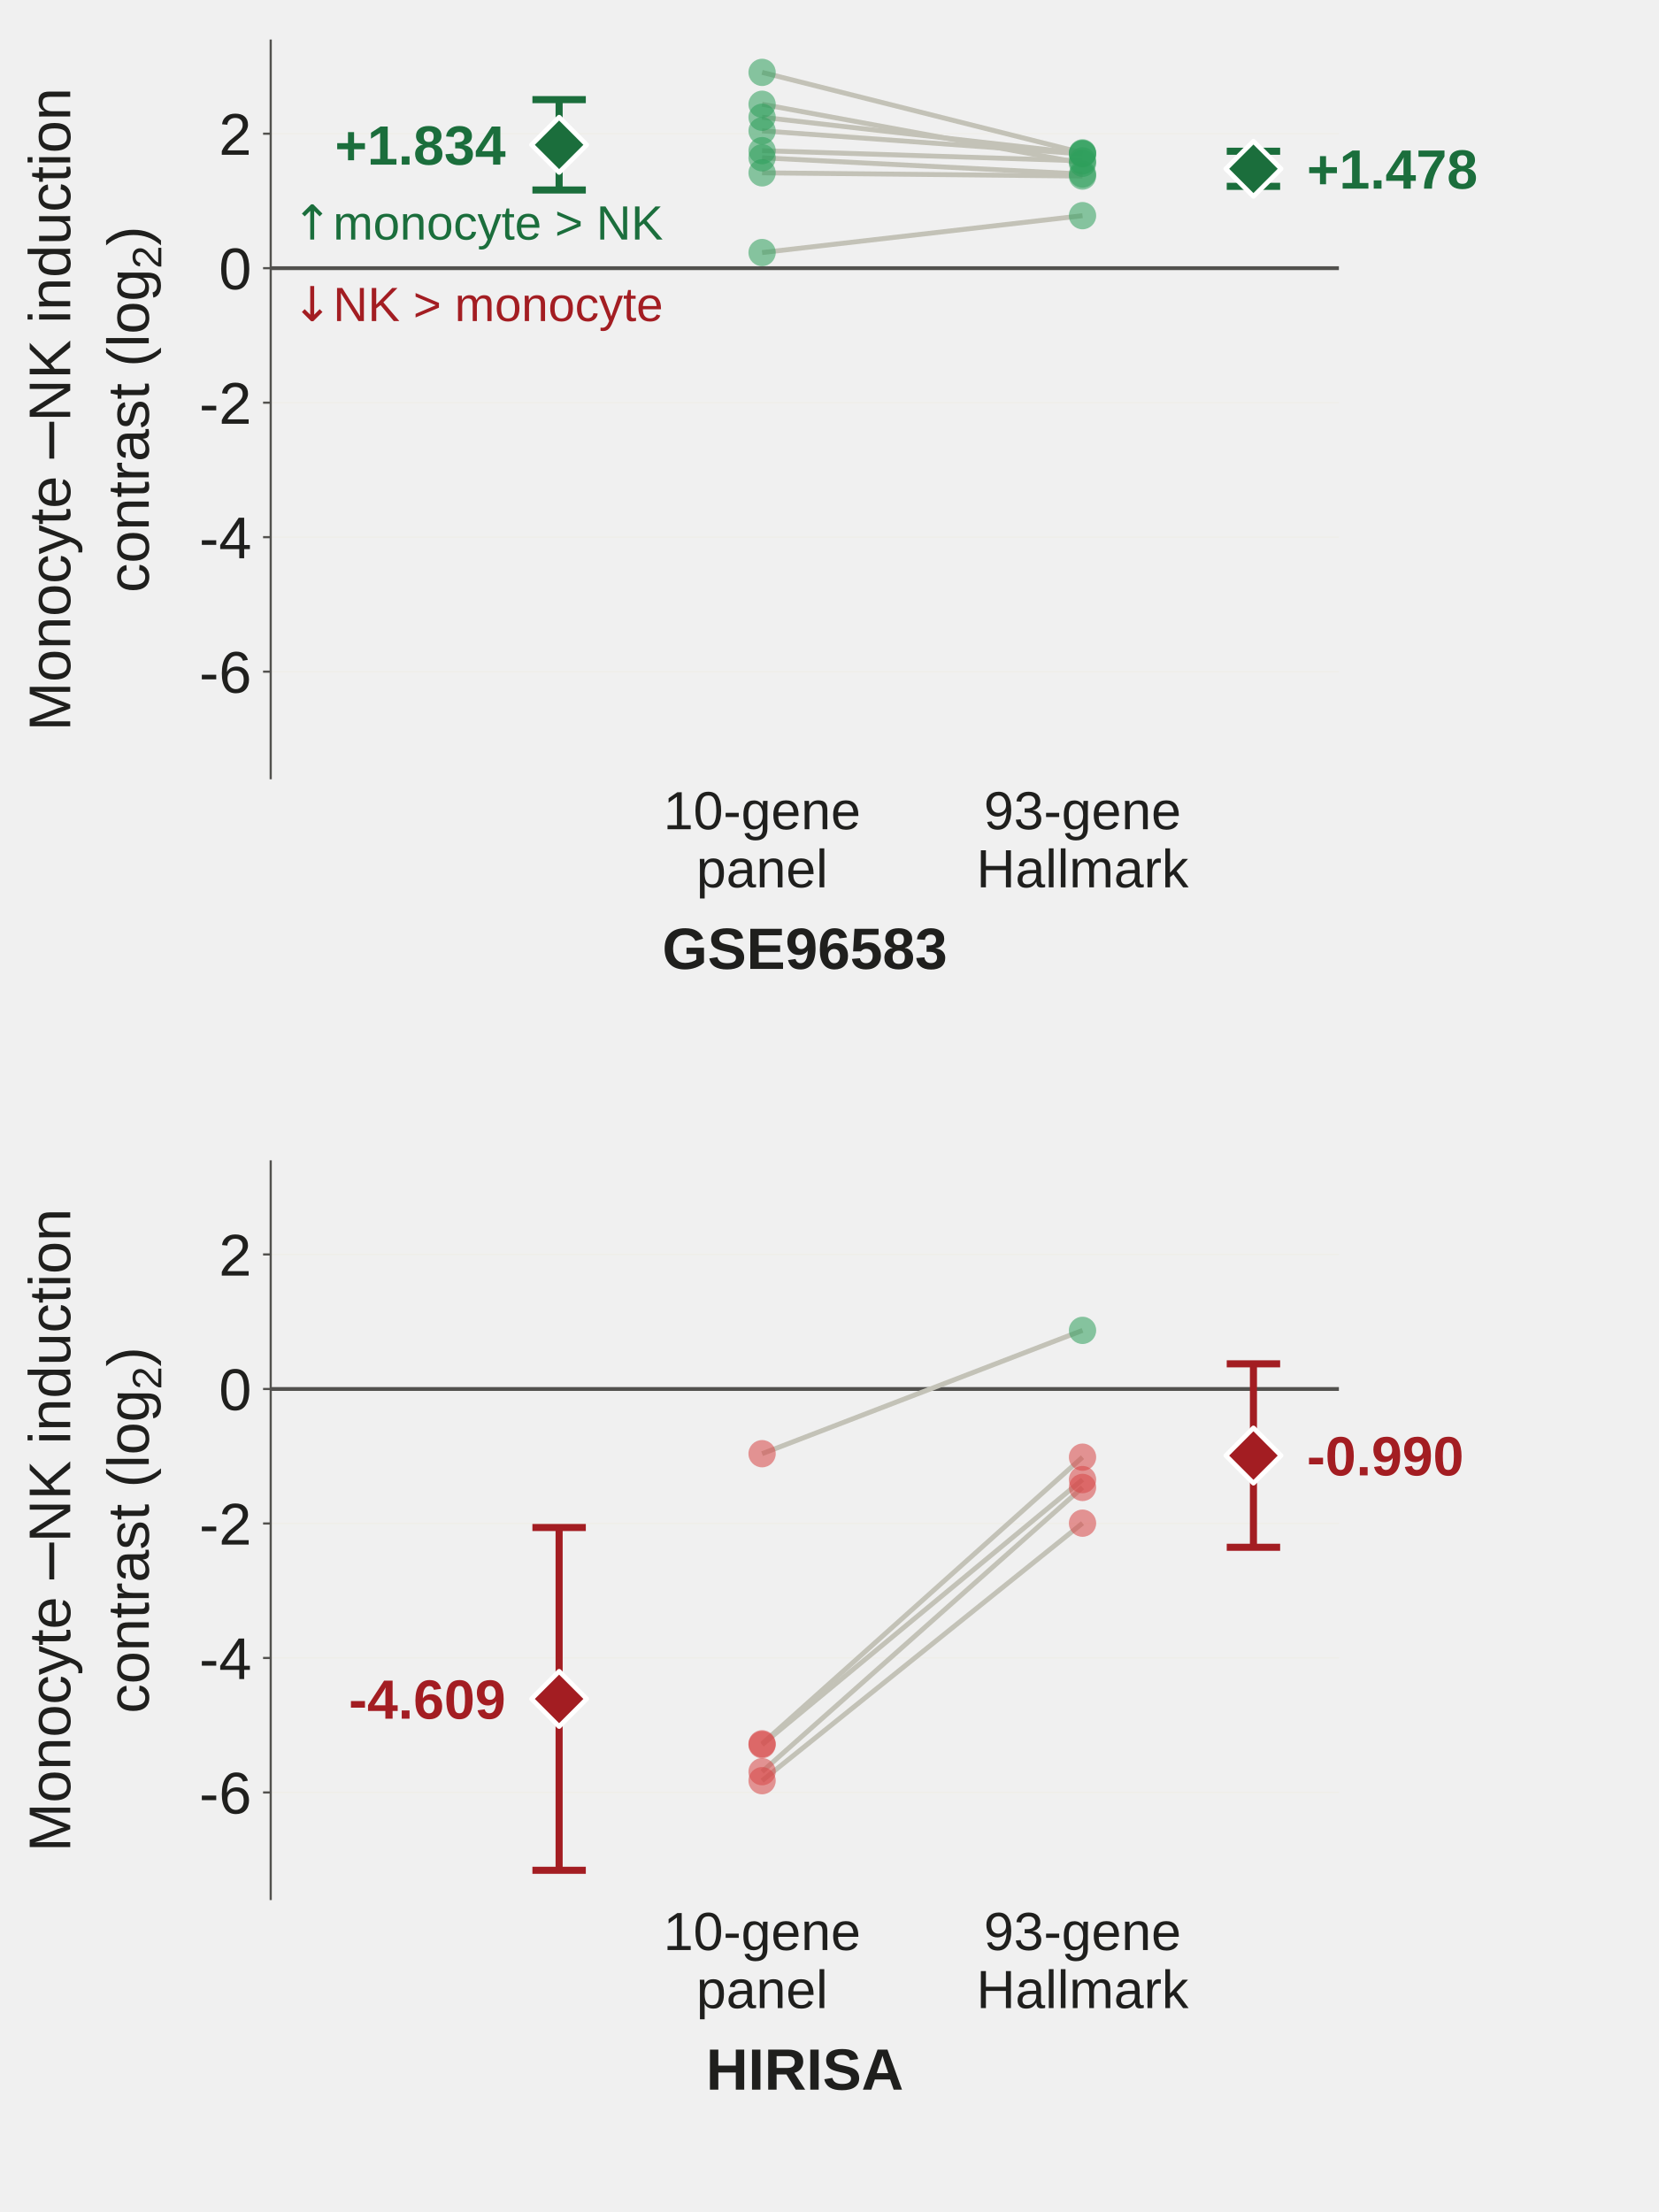
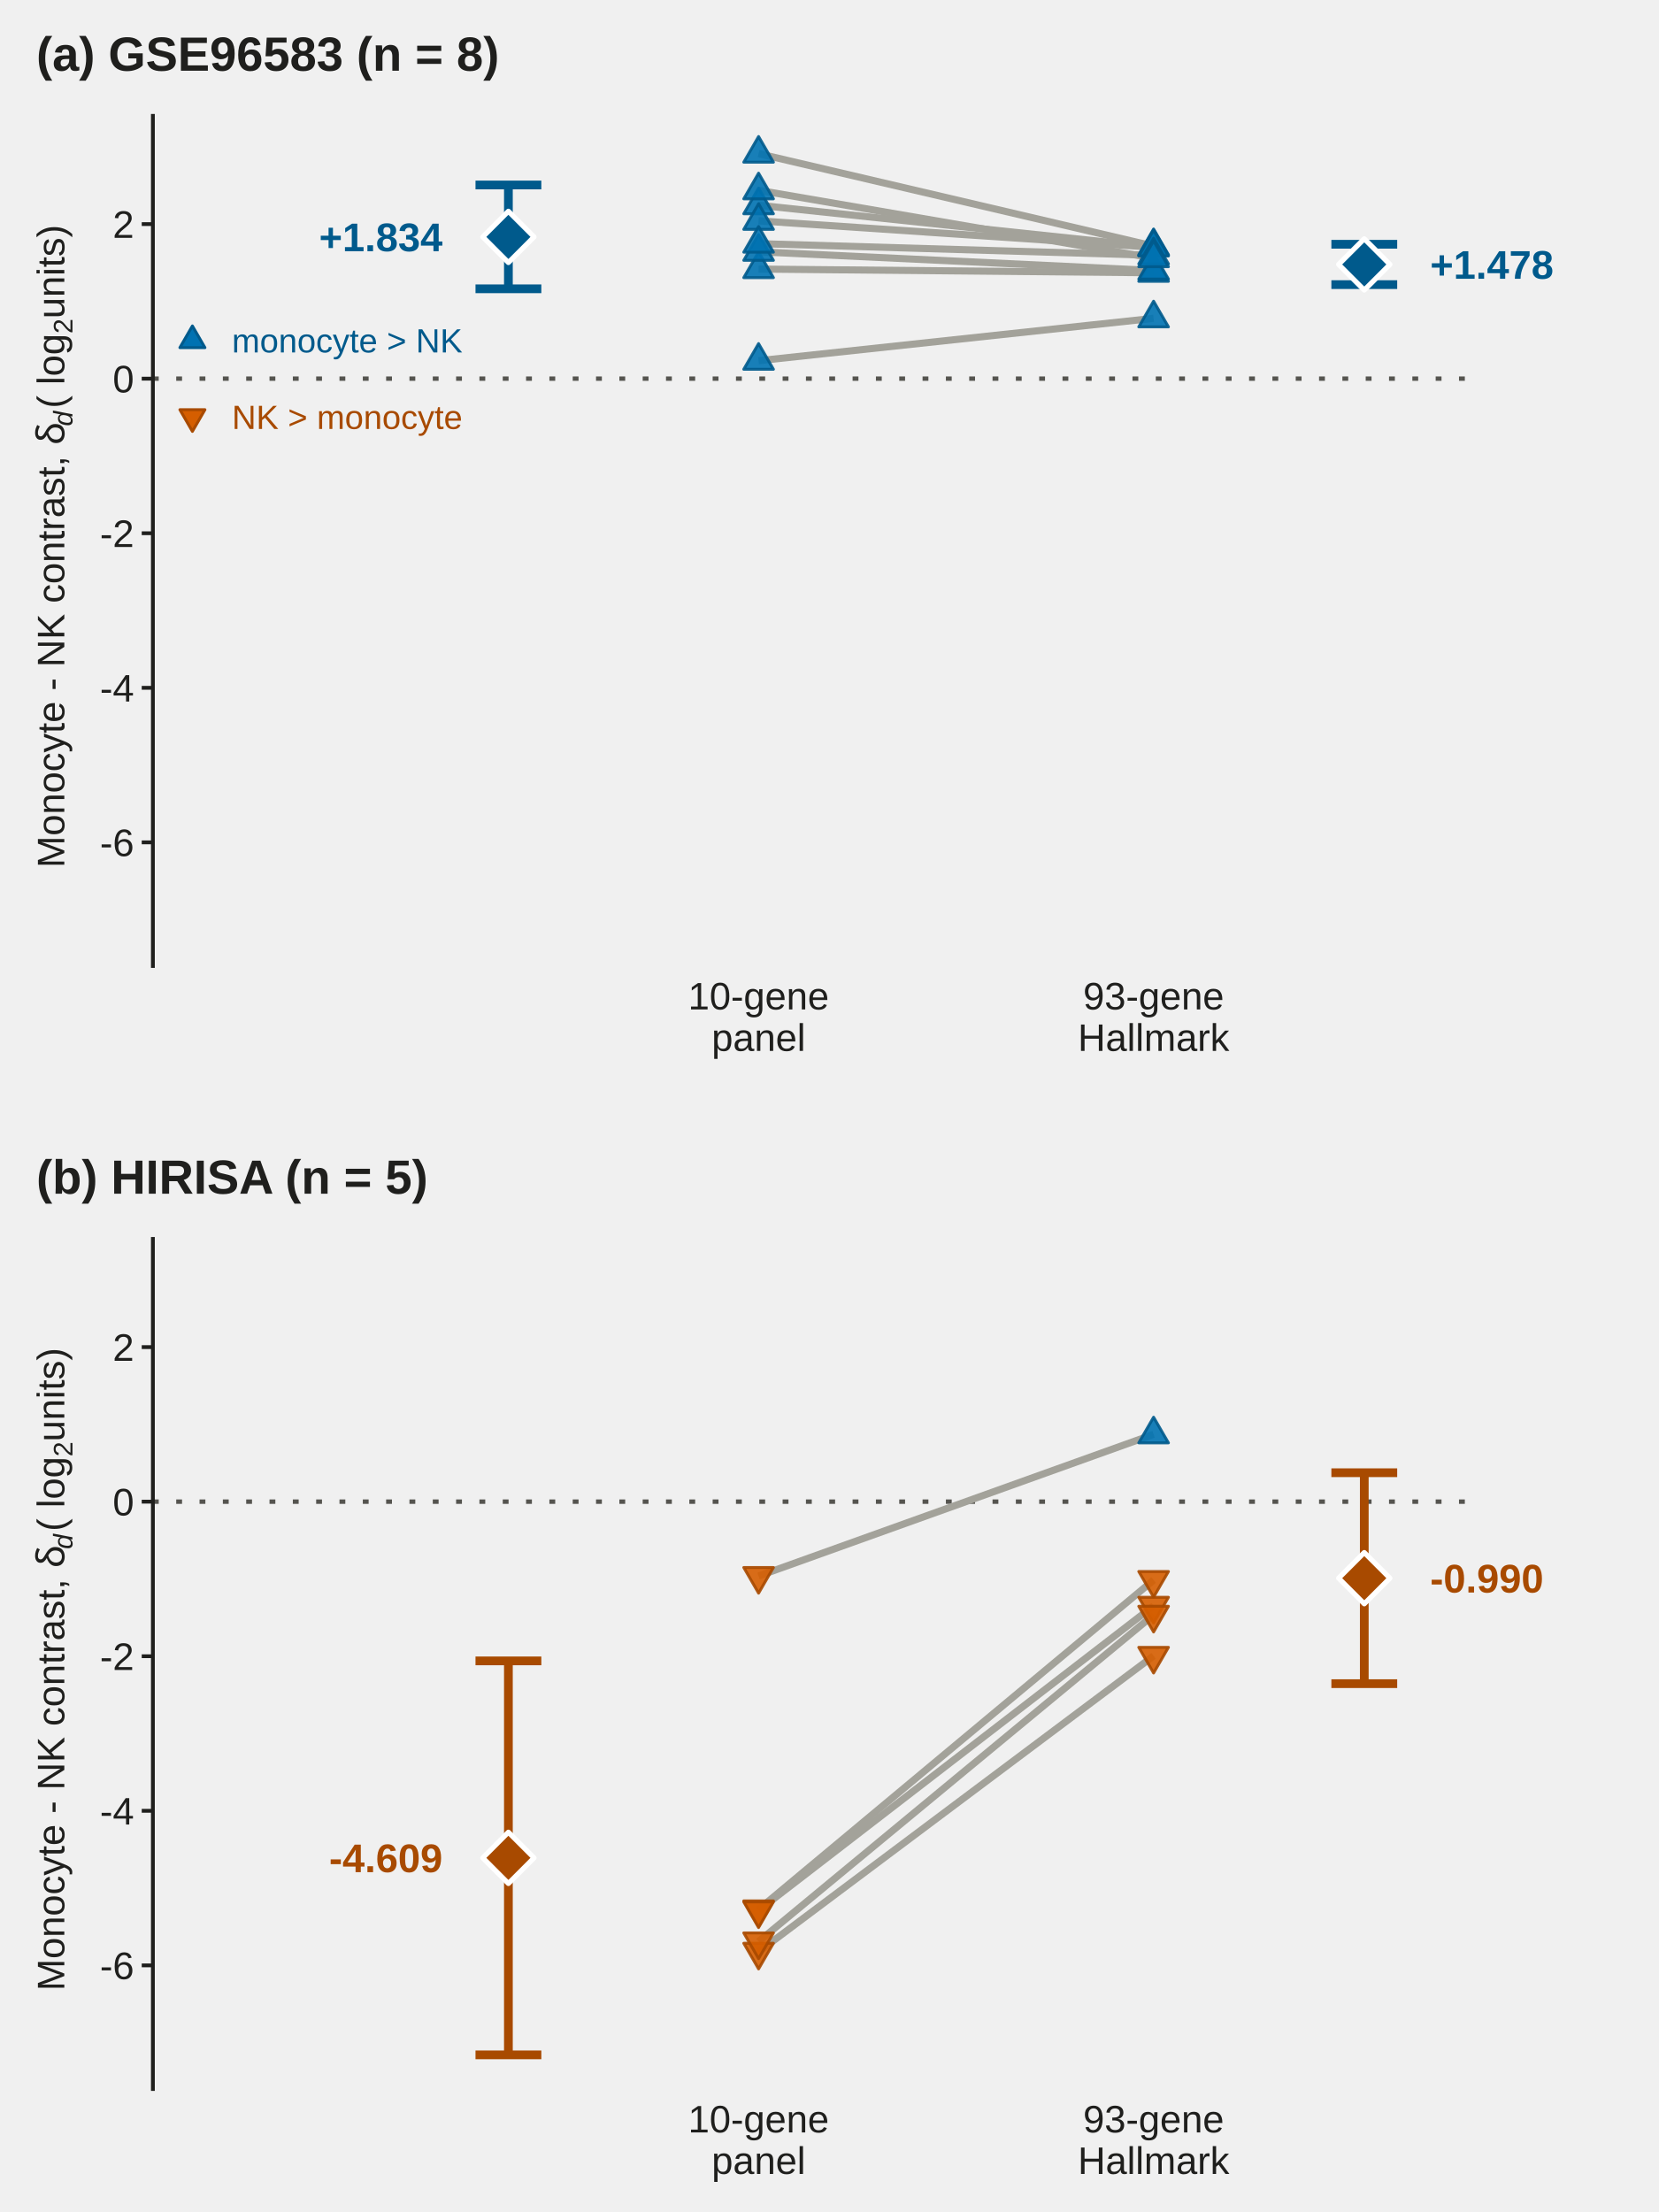
<svg xmlns="http://www.w3.org/2000/svg" width="648.00pt" height="864.00pt" viewBox="0 0 648.00 864.00">
  <g class="svglite">
    <defs>
      <style type="text/css">
    .svglite line, .svglite polyline, .svglite polygon, .svglite path, .svglite rect, .svglite circle {
      fill: none;
      stroke: #000000;
      stroke-linecap: round;
      stroke-linejoin: round;
      stroke-miterlimit: 10.00;
    }
    .svglite text {
      white-space: pre;
    }
    .svglite g.glyphgroup path {
      fill: inherit;
      stroke: none;
    }
  </style>
    </defs>
    <rect width="100%" height="100%" style="stroke: none; fill: none;" />
    <defs>
      <clipPath id="cpMC4wMHw2NDguMDB8MC4wMHw4NjQuMDA=">
        <rect x="0.00" y="0.00" width="648.00" height="864.00" />
      </clipPath>
    </defs>
    <g clip-path="url(#cpMC4wMHw2NDguMDB8MC4wMHw4NjQuMDA=)">
-       <rect x="0.00" y="-0" width="648.00" height="864.00" style="stroke-width: 1.07; stroke: none;" />
+       <rect x="0" y="0" width="648.00" height="864.00" style="stroke-width: 1.07; stroke: none;" />
    </g>
    <defs>
-       <clipPath id="cpNS40OHw2NDIuNTJ8NDIwLjc0fDQ0My4yNg==">
-         <rect x="5.48" y="420.74" width="637.04" height="22.52" />
+       <clipPath id="cpNS40OHw2NDIuNTJ8NDE5Ljg4fDQ0NC4xMg==">
+         <rect x="5.48" y="419.88" width="637.04" height="24.24" />
      </clipPath>
    </defs>
-     <g clip-path="url(#cpNS40OHw2NDIuNTJ8NDIwLjc0fDQ0My4yNg==)">
-       <rect x="5.48" y="420.74" width="637.04" height="22.52" style="stroke-width: 1.07; stroke: none;" />
+     <g clip-path="url(#cpNS40OHw2NDIuNTJ8NDE5Ljg4fDQ0NC4xMg==)">
+       <rect x="5.48" y="419.88" width="637.04" height="24.24" style="stroke-width: 1.07; stroke: none;" />
    </g>
    <g clip-path="url(#cpMC4wMHw2NDguMDB8MC4wMHw4NjQuMDA=)">
</g>
    <defs>
-       <clipPath id="cpMTA1Ljc0fDUyMi45N3wxNS40NHw3NDIuMTY=">
-         <rect x="105.74" y="15.44" width="417.23" height="726.72" />
+       <clipPath id="cpNTkuNzJ8NTc0LjAzfDQ1LjI3fDgxNS45Ng==">
+         <rect x="59.72" y="45.27" width="514.31" height="770.70" />
      </clipPath>
    </defs>
-     <g clip-path="url(#cpMTA1Ljc0fDUyMi45N3wxNS40NHw3NDIuMTY=)">
+     <g clip-path="url(#cpNTkuNzJ8NTc0LjAzfDQ1LjI3fDgxNS45Ng==)">
</g>
    <g clip-path="url(#cpMC4wMHw2NDguMDB8MC4wMHw4NjQuMDA=)">
</g>
    <defs>
-       <clipPath id="cpNS40OHw2NDIuNTJ8NS40OHw0MjAuNzQ=">
-         <rect x="5.48" y="5.48" width="637.04" height="415.26" />
+       <clipPath id="cpNS40OHw2NDIuNTJ8NS40OHw0MTkuODg=">
+         <rect x="5.48" y="5.48" width="637.04" height="414.40" />
      </clipPath>
    </defs>
-     <g clip-path="url(#cpNS40OHw2NDIuNTJ8NS40OHw0MjAuNzQ=)">
-       <rect x="5.48" y="5.48" width="637.04" height="415.26" style="stroke-width: 0.97; stroke: none;" />
+     <g clip-path="url(#cpNS40OHw2NDIuNTJ8NS40OHw0MTkuODg=)">
+       <rect x="5.48" y="5.48" width="637.04" height="414.40" style="stroke-width: 1.45; stroke: none;" />
    </g>
    <g clip-path="url(#cpMC4wMHw2NDguMDB8MC4wMHw4NjQuMDA=)">
</g>
    <defs>
-       <clipPath id="cpNS40OHw2NDIuNTJ8NDQzLjI2fDg1OC41Mg==">
-         <rect x="5.48" y="443.26" width="637.04" height="415.26" />
+       <clipPath id="cpNS40OHw2NDIuNTJ8NDQ0LjEyfDg1OC41Mg==">
+         <rect x="5.48" y="444.12" width="637.04" height="414.40" />
      </clipPath>
    </defs>
-     <g clip-path="url(#cpNS40OHw2NDIuNTJ8NDQzLjI2fDg1OC41Mg==)">
-       <rect x="5.48" y="443.26" width="637.04" height="415.26" style="stroke-width: 0.97; stroke: none;" />
+     <g clip-path="url(#cpNS40OHw2NDIuNTJ8NDQ0LjEyfDg1OC41Mg==)">
+       <rect x="5.48" y="444.12" width="637.04" height="414.40" style="stroke-width: 1.45; stroke: none;" />
    </g>
    <g clip-path="url(#cpMC4wMHw2NDguMDB8MC4wMHw4NjQuMDA=)">
-       <rect x="105.74" y="15.44" width="417.23" height="288.94" style="stroke-width: 0.97; stroke: none;" />
-       <polyline points="105.74,262.35 522.97,262.35 " style="stroke-width: 0.53; stroke: #EFEEE9; stroke-linecap: butt;" />
-       <polyline points="105.74,209.82 522.97,209.82 " style="stroke-width: 0.53; stroke: #EFEEE9; stroke-linecap: butt;" />
-       <polyline points="105.74,157.28 522.97,157.28 " style="stroke-width: 0.53; stroke: #EFEEE9; stroke-linecap: butt;" />
-       <polyline points="105.74,104.75 522.97,104.75 " style="stroke-width: 0.53; stroke: #EFEEE9; stroke-linecap: butt;" />
-       <polyline points="105.74,52.22 522.97,52.22 " style="stroke-width: 0.53; stroke: #EFEEE9; stroke-linecap: butt;" />
-       <line x1="105.74" y1="104.75" x2="522.97" y2="104.75" style="stroke-width: 1.49; stroke: #52514E; stroke-linecap: butt;" />
-       <polyline points="297.67,45.80 422.83,59.99 " style="stroke-width: 1.92; stroke: #C3C2B7; stroke-linecap: butt;" />
-       <polyline points="297.67,67.51 422.83,68.77 " style="stroke-width: 1.92; stroke: #C3C2B7; stroke-linecap: butt;" />
-       <polyline points="297.67,98.65 422.83,84.24 " style="stroke-width: 1.92; stroke: #C3C2B7; stroke-linecap: butt;" />
-       <polyline points="297.67,61.63 422.83,67.99 " style="stroke-width: 1.92; stroke: #C3C2B7; stroke-linecap: butt;" />
-       <polyline points="297.67,28.27 422.83,59.70 " style="stroke-width: 1.92; stroke: #C3C2B7; stroke-linecap: butt;" />
-       <polyline points="297.67,51.11 422.83,60.12 " style="stroke-width: 1.92; stroke: #C3C2B7; stroke-linecap: butt;" />
-       <polyline points="297.67,58.85 422.83,62.83 " style="stroke-width: 1.92; stroke: #C3C2B7; stroke-linecap: butt;" />
-       <polyline points="297.67,40.72 422.83,63.79 " style="stroke-width: 1.92; stroke: #C3C2B7; stroke-linecap: butt;" />
-       <circle cx="297.67" cy="45.80" r="5.33" style="stroke-width: 0.00; stroke: #2F9E5B; stroke-opacity: 0.55; fill: #2F9E5B; fill-opacity: 0.55;" />
-       <circle cx="297.67" cy="67.51" r="5.33" style="stroke-width: 0.00; stroke: #2F9E5B; stroke-opacity: 0.55; fill: #2F9E5B; fill-opacity: 0.55;" />
-       <circle cx="297.67" cy="98.65" r="5.33" style="stroke-width: 0.00; stroke: #2F9E5B; stroke-opacity: 0.55; fill: #2F9E5B; fill-opacity: 0.55;" />
-       <circle cx="297.67" cy="61.63" r="5.33" style="stroke-width: 0.00; stroke: #2F9E5B; stroke-opacity: 0.55; fill: #2F9E5B; fill-opacity: 0.55;" />
-       <circle cx="297.67" cy="28.27" r="5.33" style="stroke-width: 0.00; stroke: #2F9E5B; stroke-opacity: 0.55; fill: #2F9E5B; fill-opacity: 0.55;" />
-       <circle cx="297.67" cy="51.11" r="5.33" style="stroke-width: 0.00; stroke: #2F9E5B; stroke-opacity: 0.55; fill: #2F9E5B; fill-opacity: 0.55;" />
-       <circle cx="297.67" cy="58.85" r="5.33" style="stroke-width: 0.00; stroke: #2F9E5B; stroke-opacity: 0.55; fill: #2F9E5B; fill-opacity: 0.55;" />
-       <circle cx="297.67" cy="40.72" r="5.33" style="stroke-width: 0.00; stroke: #2F9E5B; stroke-opacity: 0.55; fill: #2F9E5B; fill-opacity: 0.55;" />
-       <circle cx="422.83" cy="59.99" r="5.33" style="stroke-width: 0.00; stroke: #2F9E5B; stroke-opacity: 0.55; fill: #2F9E5B; fill-opacity: 0.55;" />
-       <circle cx="422.83" cy="68.77" r="5.33" style="stroke-width: 0.00; stroke: #2F9E5B; stroke-opacity: 0.55; fill: #2F9E5B; fill-opacity: 0.55;" />
-       <circle cx="422.83" cy="84.24" r="5.33" style="stroke-width: 0.00; stroke: #2F9E5B; stroke-opacity: 0.55; fill: #2F9E5B; fill-opacity: 0.55;" />
-       <circle cx="422.83" cy="67.99" r="5.33" style="stroke-width: 0.00; stroke: #2F9E5B; stroke-opacity: 0.55; fill: #2F9E5B; fill-opacity: 0.55;" />
-       <circle cx="422.83" cy="59.70" r="5.33" style="stroke-width: 0.00; stroke: #2F9E5B; stroke-opacity: 0.55; fill: #2F9E5B; fill-opacity: 0.55;" />
-       <circle cx="422.83" cy="60.12" r="5.33" style="stroke-width: 0.00; stroke: #2F9E5B; stroke-opacity: 0.55; fill: #2F9E5B; fill-opacity: 0.55;" />
-       <circle cx="422.83" cy="62.83" r="5.33" style="stroke-width: 0.00; stroke: #2F9E5B; stroke-opacity: 0.55; fill: #2F9E5B; fill-opacity: 0.55;" />
-       <circle cx="422.83" cy="63.79" r="5.33" style="stroke-width: 0.00; stroke: #2F9E5B; stroke-opacity: 0.55; fill: #2F9E5B; fill-opacity: 0.55;" />
-       <polyline points="207.96,38.92 228.82,38.92 " style="stroke-width: 2.77; stroke: #1B6E3C; stroke-linecap: butt;" />
-       <polyline points="218.39,38.92 218.39,74.21 " style="stroke-width: 2.77; stroke: #1B6E3C; stroke-linecap: butt;" />
-       <polyline points="207.96,74.21 228.82,74.21 " style="stroke-width: 2.77; stroke: #1B6E3C; stroke-linecap: butt;" />
-       <polyline points="479.16,59.08 500.02,59.08 " style="stroke-width: 2.77; stroke: #1B6E3C; stroke-linecap: butt;" />
-       <polyline points="489.59,59.08 489.59,72.78 " style="stroke-width: 2.77; stroke: #1B6E3C; stroke-linecap: butt;" />
-       <polyline points="479.16,72.78 500.02,72.78 " style="stroke-width: 2.77; stroke: #1B6E3C; stroke-linecap: butt;" />
-       <polygon points="218.39,67.35 229.17,56.57 218.39,45.78 207.61,56.57 " style="stroke-width: 1.84; stroke: #FFFFFF; fill: #1B6E3C;" />
-       <polygon points="489.59,76.71 500.37,65.93 489.59,55.15 478.81,65.93 " style="stroke-width: 1.84; stroke: #FFFFFF; fill: #1B6E3C;" />
-       <text x="197.53" y="64.30" text-anchor="end" style="font-size: 21.62px; font-weight: bold;fill: #1B6E3C; font-family: &quot;Arial&quot;;" textLength="66.69px" lengthAdjust="spacingAndGlyphs">+1.834</text>
-       <text x="510.45" y="73.67" style="font-size: 21.62px; font-weight: bold;fill: #1B6E3C; font-family: &quot;Arial&quot;;" textLength="66.69px" lengthAdjust="spacingAndGlyphs">+1.478</text>
-       <text x="114.08" y="93.57" style="font-size: 18.78px;fill: #1B6E3C; font-family: &quot;Symbol&quot;;" textLength="11.31px" lengthAdjust="spacingAndGlyphs">↑</text>
-       <text x="125.40" y="93.57" style="font-size: 18.78px;fill: #1B6E3C; font-family: &quot;Symbol&quot;;" textLength="4.69px" lengthAdjust="spacingAndGlyphs"> </text>
-       <text x="130.10" y="93.57" style="font-size: 18.78px;fill: #1B6E3C; font-family: &quot;Arial&quot;;" textLength="128.83px" lengthAdjust="spacingAndGlyphs">monocyte &gt; NK</text>
-       <text x="114.08" y="125.41" style="font-size: 18.78px;fill: #A31D22; font-family: &quot;Symbol&quot;;" textLength="11.31px" lengthAdjust="spacingAndGlyphs">↓</text>
-       <text x="125.40" y="125.41" style="font-size: 18.78px;fill: #A31D22; font-family: &quot;Symbol&quot;;" textLength="4.69px" lengthAdjust="spacingAndGlyphs"> </text>
-       <text x="130.10" y="125.41" style="font-size: 18.78px;fill: #A31D22; font-family: &quot;Arial&quot;;" textLength="128.83px" lengthAdjust="spacingAndGlyphs">NK &gt; monocyte</text>
-       <text x="314.35" y="378.45" text-anchor="middle" style="font-size: 22.76px; font-weight: bold;fill: #1F1F1D; font-family: &quot;Arial&quot;;" textLength="111.33px" lengthAdjust="spacingAndGlyphs">GSE96583</text>
-       <polyline points="105.74,304.38 105.74,15.44 " style="stroke-width: 0.85; stroke: #52514E; stroke-linecap: butt;" />
-       <text x="98.27" y="270.58" text-anchor="end" style="font-size: 23.00px;fill: #1F1F1D; font-family: &quot;Arial&quot;;" textLength="20.45px" lengthAdjust="spacingAndGlyphs">-6</text>
-       <text x="98.27" y="218.05" text-anchor="end" style="font-size: 23.00px;fill: #1F1F1D; font-family: &quot;Arial&quot;;" textLength="20.45px" lengthAdjust="spacingAndGlyphs">-4</text>
-       <text x="98.27" y="165.52" text-anchor="end" style="font-size: 23.00px;fill: #1F1F1D; font-family: &quot;Arial&quot;;" textLength="20.45px" lengthAdjust="spacingAndGlyphs">-2</text>
-       <text x="98.27" y="112.98" text-anchor="end" style="font-size: 23.00px;fill: #1F1F1D; font-family: &quot;Arial&quot;;" textLength="12.80px" lengthAdjust="spacingAndGlyphs">0</text>
-       <text x="98.27" y="60.45" text-anchor="end" style="font-size: 23.00px;fill: #1F1F1D; font-family: &quot;Arial&quot;;" textLength="12.80px" lengthAdjust="spacingAndGlyphs">2</text>
-       <polyline points="102.75,262.35 105.74,262.35 " style="stroke-width: 0.85; stroke: #52514E; stroke-linecap: butt;" />
-       <polyline points="102.75,209.82 105.74,209.82 " style="stroke-width: 0.85; stroke: #52514E; stroke-linecap: butt;" />
-       <polyline points="102.75,157.28 105.74,157.28 " style="stroke-width: 0.85; stroke: #52514E; stroke-linecap: butt;" />
-       <polyline points="102.75,104.75 105.74,104.75 " style="stroke-width: 0.85; stroke: #52514E; stroke-linecap: butt;" />
-       <polyline points="102.75,52.22 105.74,52.22 " style="stroke-width: 0.85; stroke: #52514E; stroke-linecap: butt;" />
-       <text x="297.67" y="323.90" text-anchor="middle" style="font-size: 21.00px;fill: #1F1F1D; font-family: &quot;Arial&quot;;" textLength="77.03px" lengthAdjust="spacingAndGlyphs">10-gene</text>
-       <text x="297.67" y="346.58" text-anchor="middle" style="font-size: 21.00px;fill: #1F1F1D; font-family: &quot;Arial&quot;;" textLength="51.36px" lengthAdjust="spacingAndGlyphs">panel</text>
-       <text x="422.83" y="323.90" text-anchor="middle" style="font-size: 21.00px;fill: #1F1F1D; font-family: &quot;Arial&quot;;" textLength="77.03px" lengthAdjust="spacingAndGlyphs">93-gene</text>
-       <text x="422.83" y="346.58" text-anchor="middle" style="font-size: 21.00px;fill: #1F1F1D; font-family: &quot;Arial&quot;;" textLength="82.86px" lengthAdjust="spacingAndGlyphs">Hallmark</text>
-       <text transform="translate(27.43,285.56) rotate(-90)" style="font-size: 23.00px;fill: #1F1F1D; font-family: &quot;Arial&quot;;" textLength="99.73px" lengthAdjust="spacingAndGlyphs">Monocyte</text>
-       <text transform="translate(27.43,181.57) rotate(-90)" style="font-size: 23.00px;fill: #1F1F1D; font-family: &quot;Symbol&quot;;" textLength="12.62px" lengthAdjust="spacingAndGlyphs">−</text>
-       <text transform="translate(27.43,164.69) rotate(-90)" style="font-size: 23.00px;fill: #1F1F1D; font-family: &quot;Arial&quot;;" textLength="130.44px" lengthAdjust="spacingAndGlyphs">NK induction</text>
-       <text transform="translate(58.11,231.50) rotate(-90)" style="font-size: 23.00px;fill: #1F1F1D; font-family: &quot;Arial&quot;;" textLength="95.88px" lengthAdjust="spacingAndGlyphs">contrast (</text>
-       <text transform="translate(58.11,135.62) rotate(-90)" style="font-size: 23.00px;fill: #1F1F1D; font-family: &quot;Arial&quot;;" textLength="5.11px" lengthAdjust="spacingAndGlyphs">l</text>
-       <text transform="translate(58.11,130.51) rotate(-90)" style="font-size: 23.00px;fill: #1F1F1D; font-family: &quot;Arial&quot;;" textLength="12.80px" lengthAdjust="spacingAndGlyphs">o</text>
-       <text transform="translate(58.11,117.72) rotate(-90)" style="font-size: 23.00px;fill: #1F1F1D; font-family: &quot;Arial&quot;;" textLength="12.80px" lengthAdjust="spacingAndGlyphs">g</text>
-       <text transform="translate(63.01,104.93) rotate(-90)" style="font-size: 16.10px;fill: #1F1F1D; font-family: &quot;Arial&quot;;" textLength="8.95px" lengthAdjust="spacingAndGlyphs">2</text>
-       <text transform="translate(58.11,95.99) rotate(-90)" style="font-size: 23.00px;fill: #1F1F1D; font-family: &quot;Arial&quot;;" textLength="7.66px" lengthAdjust="spacingAndGlyphs">)</text>
+       <rect x="59.72" y="45.27" width="514.31" height="332.05" style="stroke-width: 1.45; stroke: none;" />
+       <line x1="59.72" y1="147.90" x2="574.03" y2="147.90" style="stroke-width: 1.71; stroke: #55544F; stroke-dasharray: 2.28,6.83; stroke-linecap: butt;" />
+       <polyline points="296.30,80.16 450.59,96.47 " style="stroke-width: 2.77; stroke: #A3A29A; stroke-linecap: butt;" />
+       <polyline points="296.30,105.10 450.59,106.55 " style="stroke-width: 2.77; stroke: #A3A29A; stroke-linecap: butt;" />
+       <polyline points="296.30,140.89 450.59,124.33 " style="stroke-width: 2.77; stroke: #A3A29A; stroke-linecap: butt;" />
+       <polyline points="296.30,98.35 450.59,105.66 " style="stroke-width: 2.77; stroke: #A3A29A; stroke-linecap: butt;" />
+       <polyline points="296.30,60.01 450.59,96.13 " style="stroke-width: 2.77; stroke: #A3A29A; stroke-linecap: butt;" />
+       <polyline points="296.30,86.26 450.59,96.61 " style="stroke-width: 2.77; stroke: #A3A29A; stroke-linecap: butt;" />
+       <polyline points="296.30,95.16 450.59,99.73 " style="stroke-width: 2.77; stroke: #A3A29A; stroke-linecap: butt;" />
+       <polyline points="296.30,74.32 450.59,100.84 " style="stroke-width: 2.77; stroke: #A3A29A; stroke-linecap: butt;" />
+       <polygon points="296.30,73.47 302.10,83.50 290.51,83.50 " style="stroke-width: 1.13; stroke: #005A8C; stroke-opacity: 0.90; fill: #0072B2; fill-opacity: 0.90;" />
+       <polygon points="296.30,98.41 302.10,108.45 290.51,108.45 " style="stroke-width: 1.13; stroke: #005A8C; stroke-opacity: 0.90; fill: #0072B2; fill-opacity: 0.90;" />
+       <polygon points="296.30,134.20 302.10,144.24 290.51,144.24 " style="stroke-width: 1.13; stroke: #005A8C; stroke-opacity: 0.90; fill: #0072B2; fill-opacity: 0.90;" />
+       <polygon points="296.30,91.66 302.10,101.69 290.51,101.69 " style="stroke-width: 1.13; stroke: #005A8C; stroke-opacity: 0.90; fill: #0072B2; fill-opacity: 0.90;" />
+       <polygon points="296.30,53.32 302.10,63.35 290.51,63.35 " style="stroke-width: 1.13; stroke: #005A8C; stroke-opacity: 0.90; fill: #0072B2; fill-opacity: 0.90;" />
+       <polygon points="296.30,79.57 302.10,89.60 290.51,89.60 " style="stroke-width: 1.13; stroke: #005A8C; stroke-opacity: 0.90; fill: #0072B2; fill-opacity: 0.90;" />
+       <polygon points="296.30,88.47 302.10,98.50 290.51,98.50 " style="stroke-width: 1.13; stroke: #005A8C; stroke-opacity: 0.90; fill: #0072B2; fill-opacity: 0.90;" />
+       <polygon points="296.30,67.63 302.10,77.67 290.51,77.67 " style="stroke-width: 1.13; stroke: #005A8C; stroke-opacity: 0.90; fill: #0072B2; fill-opacity: 0.90;" />
+       <polygon points="450.59,89.78 456.39,99.81 444.80,99.81 " style="stroke-width: 1.13; stroke: #005A8C; stroke-opacity: 0.90; fill: #0072B2; fill-opacity: 0.90;" />
+       <polygon points="450.59,99.86 456.39,109.89 444.80,109.89 " style="stroke-width: 1.13; stroke: #005A8C; stroke-opacity: 0.90; fill: #0072B2; fill-opacity: 0.90;" />
+       <polygon points="450.59,117.64 456.39,127.68 444.80,127.68 " style="stroke-width: 1.13; stroke: #005A8C; stroke-opacity: 0.90; fill: #0072B2; fill-opacity: 0.90;" />
+       <polygon points="450.59,98.97 456.39,109.00 444.80,109.00 " style="stroke-width: 1.13; stroke: #005A8C; stroke-opacity: 0.90; fill: #0072B2; fill-opacity: 0.90;" />
+       <polygon points="450.59,89.44 456.39,99.48 444.80,99.48 " style="stroke-width: 1.13; stroke: #005A8C; stroke-opacity: 0.90; fill: #0072B2; fill-opacity: 0.90;" />
+       <polygon points="450.59,89.93 456.39,99.96 444.80,99.96 " style="stroke-width: 1.13; stroke: #005A8C; stroke-opacity: 0.90; fill: #0072B2; fill-opacity: 0.90;" />
+       <polygon points="450.59,93.04 456.39,103.07 444.80,103.07 " style="stroke-width: 1.13; stroke: #005A8C; stroke-opacity: 0.90; fill: #0072B2; fill-opacity: 0.90;" />
+       <polygon points="450.59,94.15 456.39,104.18 444.80,104.18 " style="stroke-width: 1.13; stroke: #005A8C; stroke-opacity: 0.90; fill: #0072B2; fill-opacity: 0.90;" />
+       <polyline points="185.73,72.25 211.44,72.25 " style="stroke-width: 3.41; stroke: #005A8C; stroke-linecap: butt;" />
+       <polyline points="198.58,72.25 198.58,112.81 " style="stroke-width: 3.41; stroke: #005A8C; stroke-linecap: butt;" />
+       <polyline points="185.73,112.81 211.44,112.81 " style="stroke-width: 3.41; stroke: #005A8C; stroke-linecap: butt;" />
+       <polyline points="520.03,95.42 545.74,95.42 " style="stroke-width: 3.41; stroke: #005A8C; stroke-linecap: butt;" />
+       <polyline points="532.88,95.42 532.88,111.16 " style="stroke-width: 3.41; stroke: #005A8C; stroke-linecap: butt;" />
+       <polyline points="520.03,111.16 545.74,111.16 " style="stroke-width: 3.41; stroke: #005A8C; stroke-linecap: butt;" />
+       <polygon points="198.58,102.55 208.60,92.53 198.58,82.51 188.57,92.53 " style="stroke-width: 1.98; stroke: #FFFFFF; fill: #005A8C;" />
+       <polygon points="532.88,113.31 542.90,103.29 532.88,93.27 522.86,103.29 " style="stroke-width: 1.98; stroke: #FFFFFF; fill: #005A8C;" />
+       <text x="172.87" y="98.12" text-anchor="end" style="font-size: 15.63px; font-weight: bold;fill: #005A8C; font-family: &quot;Arial&quot;;" textLength="48.22px" lengthAdjust="spacingAndGlyphs">+1.834</text>
+       <text x="558.60" y="108.88" style="font-size: 15.63px; font-weight: bold;fill: #005A8C; font-family: &quot;Arial&quot;;" textLength="48.22px" lengthAdjust="spacingAndGlyphs">+1.478</text>
+       <polygon points="75.15,127.31 80.05,135.79 70.26,135.79 " style="stroke-width: 1.13; stroke: #005A8C; fill: #0072B2;" />
+       <polygon points="75.15,168.50 80.05,160.02 70.26,160.02 " style="stroke-width: 1.13; stroke: #A84A00; fill: #D55E00;" />
+       <text x="90.58" y="137.66" style="font-size: 13.12px;fill: #005A8C; font-family: &quot;Arial&quot;;" textLength="90.03px" lengthAdjust="spacingAndGlyphs">monocyte &gt; NK</text>
+       <text x="90.58" y="167.54" style="font-size: 13.12px;fill: #A84A00; font-family: &quot;Arial&quot;;" textLength="90.03px" lengthAdjust="spacingAndGlyphs">NK &gt; monocyte</text>
+       <polyline points="59.72,377.32 59.72,45.27 " style="stroke-width: 1.49; stroke: #1F1F1D; stroke-linecap: square;" />
+       <text x="52.37" y="334.40" text-anchor="end" style="font-size: 15.00px;fill: #1F1F1D; font-family: &quot;Arial&quot;;" textLength="13.34px" lengthAdjust="spacingAndGlyphs">-6</text>
+       <text x="52.37" y="274.02" text-anchor="end" style="font-size: 15.00px;fill: #1F1F1D; font-family: &quot;Arial&quot;;" textLength="13.34px" lengthAdjust="spacingAndGlyphs">-4</text>
+       <text x="52.37" y="213.65" text-anchor="end" style="font-size: 15.00px;fill: #1F1F1D; font-family: &quot;Arial&quot;;" textLength="13.34px" lengthAdjust="spacingAndGlyphs">-2</text>
+       <text x="52.37" y="153.28" text-anchor="end" style="font-size: 15.00px;fill: #1F1F1D; font-family: &quot;Arial&quot;;" textLength="8.34px" lengthAdjust="spacingAndGlyphs">0</text>
+       <text x="52.37" y="92.90" text-anchor="end" style="font-size: 15.00px;fill: #1F1F1D; font-family: &quot;Arial&quot;;" textLength="8.34px" lengthAdjust="spacingAndGlyphs">2</text>
+       <polyline points="55.36,329.02 59.72,329.02 " style="stroke-width: 1.49; stroke: #1F1F1D; stroke-linecap: butt;" />
+       <polyline points="55.36,268.65 59.72,268.65 " style="stroke-width: 1.49; stroke: #1F1F1D; stroke-linecap: butt;" />
+       <polyline points="55.36,208.28 59.72,208.28 " style="stroke-width: 1.49; stroke: #1F1F1D; stroke-linecap: butt;" />
+       <polyline points="55.36,147.90 59.72,147.90 " style="stroke-width: 1.49; stroke: #1F1F1D; stroke-linecap: butt;" />
+       <polyline points="55.36,87.53 59.72,87.53 " style="stroke-width: 1.49; stroke: #1F1F1D; stroke-linecap: butt;" />
+       <text x="296.30" y="394.29" text-anchor="middle" style="font-size: 15.00px;fill: #1F1F1D; font-family: &quot;Arial&quot;;" textLength="55.06px" lengthAdjust="spacingAndGlyphs">10-gene</text>
+       <text x="296.30" y="410.49" text-anchor="middle" style="font-size: 15.00px;fill: #1F1F1D; font-family: &quot;Arial&quot;;" textLength="36.70px" lengthAdjust="spacingAndGlyphs">panel</text>
+       <text x="450.59" y="394.29" text-anchor="middle" style="font-size: 15.00px;fill: #1F1F1D; font-family: &quot;Arial&quot;;" textLength="55.06px" lengthAdjust="spacingAndGlyphs">93-gene</text>
+       <text x="450.59" y="410.49" text-anchor="middle" style="font-size: 15.00px;fill: #1F1F1D; font-family: &quot;Arial&quot;;" textLength="59.17px" lengthAdjust="spacingAndGlyphs">Hallmark</text>
+       <text transform="translate(25.12,338.98) rotate(-90)" style="font-size: 15.00px;fill: #1F1F1D; font-family: &quot;Arial&quot;;" textLength="165.11px" lengthAdjust="spacingAndGlyphs">Monocyte - NK contrast, </text>
+       <text transform="translate(25.12,173.87) rotate(-90)" style="font-size: 15.00px;fill: #1F1F1D; font-family: &quot;Symbol&quot;;" textLength="7.41px" lengthAdjust="spacingAndGlyphs">δ</text>
+       <text transform="translate(28.28,166.46) rotate(-90)" style="font-size: 10.50px; font-style: italic;fill: #1F1F1D; font-family: &quot;Arial&quot;;" textLength="5.84px" lengthAdjust="spacingAndGlyphs">d</text>
+       <text transform="translate(25.12,159.49) rotate(-90)" style="font-size: 15.00px;fill: #1F1F1D; font-family: &quot;Arial&quot;;" textLength="9.17px" lengthAdjust="spacingAndGlyphs"> (</text>
+       <text transform="translate(25.12,150.32) rotate(-90)" style="font-size: 15.00px;fill: #1F1F1D; font-family: &quot;Arial&quot;;" textLength="3.33px" lengthAdjust="spacingAndGlyphs">l</text>
+       <text transform="translate(25.12,146.99) rotate(-90)" style="font-size: 15.00px;fill: #1F1F1D; font-family: &quot;Arial&quot;;" textLength="8.34px" lengthAdjust="spacingAndGlyphs">o</text>
+       <text transform="translate(25.12,138.65) rotate(-90)" style="font-size: 15.00px;fill: #1F1F1D; font-family: &quot;Arial&quot;;" textLength="8.34px" lengthAdjust="spacingAndGlyphs">g</text>
+       <text transform="translate(28.30,130.31) rotate(-90)" style="font-size: 10.50px;fill: #1F1F1D; font-family: &quot;Arial&quot;;" textLength="5.84px" lengthAdjust="spacingAndGlyphs">2</text>
+       <text transform="translate(25.12,124.47) rotate(-90)" style="font-size: 15.00px;fill: #1F1F1D; font-family: &quot;Arial&quot;;" textLength="40.86px" lengthAdjust="spacingAndGlyphs"> units)</text>
+       <text x="14.20" y="27.62" style="font-size: 18.75px; font-weight: bold;fill: #1F1F1D; font-family: &quot;Arial&quot;;" textLength="180.75px" lengthAdjust="spacingAndGlyphs">(a) GSE96583 (n = 8)</text>
    </g>
    <defs>
-       <clipPath id="cpMTA1Ljc0fDUyMi45N3w0MjYuMjJ8NDM3Ljc4">
-         <rect x="105.74" y="426.22" width="417.23" height="11.56" />
+       <clipPath id="cpNTkuNzJ8NTc0LjAzfDQyNS4zNnw0MzguNjQ=">
+         <rect x="59.72" y="425.36" width="514.31" height="13.28" />
      </clipPath>
    </defs>
-     <g clip-path="url(#cpMTA1Ljc0fDUyMi45N3w0MjYuMjJ8NDM3Ljc4)">
+     <g clip-path="url(#cpNTkuNzJ8NTc0LjAzfDQyNS4zNnw0MzguNjQ=)">
</g>
    <g clip-path="url(#cpMC4wMHw2NDguMDB8MC4wMHw4NjQuMDA=)">
-       <rect x="105.74" y="453.22" width="417.23" height="288.94" style="stroke-width: 0.97; stroke: none;" />
-       <polyline points="105.74,700.13 522.97,700.13 " style="stroke-width: 0.53; stroke: #EFEEE9; stroke-linecap: butt;" />
-       <polyline points="105.74,647.60 522.97,647.60 " style="stroke-width: 0.53; stroke: #EFEEE9; stroke-linecap: butt;" />
-       <polyline points="105.74,595.06 522.97,595.06 " style="stroke-width: 0.53; stroke: #EFEEE9; stroke-linecap: butt;" />
-       <polyline points="105.74,542.53 522.97,542.53 " style="stroke-width: 0.53; stroke: #EFEEE9; stroke-linecap: butt;" />
-       <polyline points="105.74,489.99 522.97,489.99 " style="stroke-width: 0.53; stroke: #EFEEE9; stroke-linecap: butt;" />
-       <line x1="105.74" y1="542.53" x2="522.97" y2="542.53" style="stroke-width: 1.49; stroke: #52514E; stroke-linecap: butt;" />
-       <polyline points="297.67,681.11 422.83,569.17 " style="stroke-width: 1.92; stroke: #C3C2B7; stroke-linecap: butt;" />
-       <polyline points="297.67,567.81 422.83,519.64 " style="stroke-width: 1.92; stroke: #C3C2B7; stroke-linecap: butt;" />
-       <polyline points="297.67,681.47 422.83,577.93 " style="stroke-width: 1.92; stroke: #C3C2B7; stroke-linecap: butt;" />
-       <polyline points="297.67,695.53 422.83,594.95 " style="stroke-width: 1.92; stroke: #C3C2B7; stroke-linecap: butt;" />
-       <polyline points="297.67,692.01 422.83,580.99 " style="stroke-width: 1.92; stroke: #C3C2B7; stroke-linecap: butt;" />
-       <circle cx="297.67" cy="681.11" r="5.33" style="stroke-width: 0.00; stroke: #D64545; stroke-opacity: 0.55; fill: #D64545; fill-opacity: 0.55;" />
-       <circle cx="297.67" cy="567.81" r="5.33" style="stroke-width: 0.00; stroke: #D64545; stroke-opacity: 0.55; fill: #D64545; fill-opacity: 0.55;" />
-       <circle cx="297.67" cy="681.47" r="5.33" style="stroke-width: 0.00; stroke: #D64545; stroke-opacity: 0.55; fill: #D64545; fill-opacity: 0.55;" />
-       <circle cx="297.67" cy="695.53" r="5.33" style="stroke-width: 0.00; stroke: #D64545; stroke-opacity: 0.55; fill: #D64545; fill-opacity: 0.55;" />
-       <circle cx="297.67" cy="692.01" r="5.33" style="stroke-width: 0.00; stroke: #D64545; stroke-opacity: 0.55; fill: #D64545; fill-opacity: 0.55;" />
-       <circle cx="422.83" cy="569.17" r="5.33" style="stroke-width: 0.00; stroke: #D64545; stroke-opacity: 0.55; fill: #D64545; fill-opacity: 0.55;" />
-       <circle cx="422.83" cy="519.64" r="5.33" style="stroke-width: 0.00; stroke: #2F9E5B; stroke-opacity: 0.55; fill: #2F9E5B; fill-opacity: 0.55;" />
-       <circle cx="422.83" cy="577.93" r="5.33" style="stroke-width: 0.00; stroke: #D64545; stroke-opacity: 0.55; fill: #D64545; fill-opacity: 0.55;" />
-       <circle cx="422.83" cy="594.95" r="5.33" style="stroke-width: 0.00; stroke: #D64545; stroke-opacity: 0.55; fill: #D64545; fill-opacity: 0.55;" />
-       <circle cx="422.83" cy="580.99" r="5.33" style="stroke-width: 0.00; stroke: #D64545; stroke-opacity: 0.55; fill: #D64545; fill-opacity: 0.55;" />
-       <polyline points="207.96,596.64 228.82,596.64 " style="stroke-width: 2.77; stroke: #A31D22; stroke-linecap: butt;" />
-       <polyline points="218.39,596.64 218.39,730.53 " style="stroke-width: 2.77; stroke: #A31D22; stroke-linecap: butt;" />
-       <polyline points="207.96,730.53 228.82,730.53 " style="stroke-width: 2.77; stroke: #A31D22; stroke-linecap: butt;" />
-       <polyline points="479.16,532.70 500.02,532.70 " style="stroke-width: 2.77; stroke: #A31D22; stroke-linecap: butt;" />
-       <polyline points="489.59,532.70 489.59,604.37 " style="stroke-width: 2.77; stroke: #A31D22; stroke-linecap: butt;" />
-       <polyline points="479.16,604.37 500.02,604.37 " style="stroke-width: 2.77; stroke: #A31D22; stroke-linecap: butt;" />
-       <polygon points="218.39,674.37 229.17,663.59 218.39,652.80 207.61,663.59 " style="stroke-width: 1.84; stroke: #FFFFFF; fill: #A31D22;" />
-       <polygon points="489.59,579.32 500.37,568.54 489.59,557.75 478.81,568.54 " style="stroke-width: 1.84; stroke: #FFFFFF; fill: #A31D22;" />
-       <text x="197.53" y="671.32" text-anchor="end" style="font-size: 21.62px; font-weight: bold;fill: #A31D22; font-family: &quot;Arial&quot;;" textLength="61.27px" lengthAdjust="spacingAndGlyphs">-4.609</text>
-       <text x="510.45" y="576.27" style="font-size: 21.62px; font-weight: bold;fill: #A31D22; font-family: &quot;Arial&quot;;" textLength="61.27px" lengthAdjust="spacingAndGlyphs">-0.990</text>
-       <text x="314.35" y="816.23" text-anchor="middle" style="font-size: 22.76px; font-weight: bold;fill: #1F1F1D; font-family: &quot;Arial&quot;;" textLength="77.09px" lengthAdjust="spacingAndGlyphs">HIRISA</text>
-       <polyline points="105.74,742.16 105.74,453.22 " style="stroke-width: 0.85; stroke: #52514E; stroke-linecap: butt;" />
-       <text x="98.27" y="708.36" text-anchor="end" style="font-size: 23.00px;fill: #1F1F1D; font-family: &quot;Arial&quot;;" textLength="20.45px" lengthAdjust="spacingAndGlyphs">-6</text>
-       <text x="98.27" y="655.83" text-anchor="end" style="font-size: 23.00px;fill: #1F1F1D; font-family: &quot;Arial&quot;;" textLength="20.45px" lengthAdjust="spacingAndGlyphs">-4</text>
-       <text x="98.27" y="603.30" text-anchor="end" style="font-size: 23.00px;fill: #1F1F1D; font-family: &quot;Arial&quot;;" textLength="20.45px" lengthAdjust="spacingAndGlyphs">-2</text>
-       <text x="98.27" y="550.76" text-anchor="end" style="font-size: 23.00px;fill: #1F1F1D; font-family: &quot;Arial&quot;;" textLength="12.80px" lengthAdjust="spacingAndGlyphs">0</text>
-       <text x="98.27" y="498.23" text-anchor="end" style="font-size: 23.00px;fill: #1F1F1D; font-family: &quot;Arial&quot;;" textLength="12.80px" lengthAdjust="spacingAndGlyphs">2</text>
-       <polyline points="102.75,700.13 105.74,700.13 " style="stroke-width: 0.85; stroke: #52514E; stroke-linecap: butt;" />
-       <polyline points="102.75,647.60 105.74,647.60 " style="stroke-width: 0.85; stroke: #52514E; stroke-linecap: butt;" />
-       <polyline points="102.75,595.06 105.74,595.06 " style="stroke-width: 0.85; stroke: #52514E; stroke-linecap: butt;" />
-       <polyline points="102.75,542.53 105.74,542.53 " style="stroke-width: 0.85; stroke: #52514E; stroke-linecap: butt;" />
-       <polyline points="102.75,489.99 105.74,489.99 " style="stroke-width: 0.85; stroke: #52514E; stroke-linecap: butt;" />
-       <text x="297.67" y="761.68" text-anchor="middle" style="font-size: 21.00px;fill: #1F1F1D; font-family: &quot;Arial&quot;;" textLength="77.03px" lengthAdjust="spacingAndGlyphs">10-gene</text>
-       <text x="297.67" y="784.36" text-anchor="middle" style="font-size: 21.00px;fill: #1F1F1D; font-family: &quot;Arial&quot;;" textLength="51.36px" lengthAdjust="spacingAndGlyphs">panel</text>
-       <text x="422.83" y="761.68" text-anchor="middle" style="font-size: 21.00px;fill: #1F1F1D; font-family: &quot;Arial&quot;;" textLength="77.03px" lengthAdjust="spacingAndGlyphs">93-gene</text>
-       <text x="422.83" y="784.36" text-anchor="middle" style="font-size: 21.00px;fill: #1F1F1D; font-family: &quot;Arial&quot;;" textLength="82.86px" lengthAdjust="spacingAndGlyphs">Hallmark</text>
-       <text transform="translate(27.43,723.34) rotate(-90)" style="font-size: 23.00px;fill: #1F1F1D; font-family: &quot;Arial&quot;;" textLength="99.73px" lengthAdjust="spacingAndGlyphs">Monocyte</text>
-       <text transform="translate(27.43,619.35) rotate(-90)" style="font-size: 23.00px;fill: #1F1F1D; font-family: &quot;Symbol&quot;;" textLength="12.62px" lengthAdjust="spacingAndGlyphs">−</text>
-       <text transform="translate(27.43,602.47) rotate(-90)" style="font-size: 23.00px;fill: #1F1F1D; font-family: &quot;Arial&quot;;" textLength="130.44px" lengthAdjust="spacingAndGlyphs">NK induction</text>
-       <text transform="translate(58.11,669.27) rotate(-90)" style="font-size: 23.00px;fill: #1F1F1D; font-family: &quot;Arial&quot;;" textLength="95.88px" lengthAdjust="spacingAndGlyphs">contrast (</text>
-       <text transform="translate(58.11,573.40) rotate(-90)" style="font-size: 23.00px;fill: #1F1F1D; font-family: &quot;Arial&quot;;" textLength="5.11px" lengthAdjust="spacingAndGlyphs">l</text>
-       <text transform="translate(58.11,568.29) rotate(-90)" style="font-size: 23.00px;fill: #1F1F1D; font-family: &quot;Arial&quot;;" textLength="12.80px" lengthAdjust="spacingAndGlyphs">o</text>
-       <text transform="translate(58.11,555.50) rotate(-90)" style="font-size: 23.00px;fill: #1F1F1D; font-family: &quot;Arial&quot;;" textLength="12.80px" lengthAdjust="spacingAndGlyphs">g</text>
-       <text transform="translate(63.01,542.71) rotate(-90)" style="font-size: 16.10px;fill: #1F1F1D; font-family: &quot;Arial&quot;;" textLength="8.95px" lengthAdjust="spacingAndGlyphs">2</text>
-       <text transform="translate(58.11,533.76) rotate(-90)" style="font-size: 23.00px;fill: #1F1F1D; font-family: &quot;Arial&quot;;" textLength="7.66px" lengthAdjust="spacingAndGlyphs">)</text>
+       <rect x="59.72" y="483.91" width="514.31" height="332.05" style="stroke-width: 1.45; stroke: none;" />
+       <line x1="59.72" y1="586.54" x2="574.03" y2="586.54" style="stroke-width: 1.71; stroke: #55544F; stroke-dasharray: 2.28,6.83; stroke-linecap: butt;" />
+       <polyline points="296.30,745.81 450.59,617.16 " style="stroke-width: 2.77; stroke: #A3A29A; stroke-linecap: butt;" />
+       <polyline points="296.30,615.60 450.59,560.24 " style="stroke-width: 2.77; stroke: #A3A29A; stroke-linecap: butt;" />
+       <polyline points="296.30,746.22 450.59,627.23 " style="stroke-width: 2.77; stroke: #A3A29A; stroke-linecap: butt;" />
+       <polyline points="296.30,762.38 450.59,646.78 " style="stroke-width: 2.77; stroke: #A3A29A; stroke-linecap: butt;" />
+       <polyline points="296.30,758.34 450.59,630.75 " style="stroke-width: 2.77; stroke: #A3A29A; stroke-linecap: butt;" />
+       <polygon points="296.30,752.50 302.10,742.47 290.51,742.47 " style="stroke-width: 1.13; stroke: #A84A00; stroke-opacity: 0.90; fill: #D55E00; fill-opacity: 0.90;" />
+       <polygon points="296.30,622.29 302.10,612.26 290.51,612.26 " style="stroke-width: 1.13; stroke: #A84A00; stroke-opacity: 0.90; fill: #D55E00; fill-opacity: 0.90;" />
+       <polygon points="296.30,752.91 302.10,742.88 290.51,742.88 " style="stroke-width: 1.13; stroke: #A84A00; stroke-opacity: 0.90; fill: #D55E00; fill-opacity: 0.90;" />
+       <polygon points="296.30,769.06 302.10,759.03 290.51,759.03 " style="stroke-width: 1.13; stroke: #A84A00; stroke-opacity: 0.90; fill: #D55E00; fill-opacity: 0.90;" />
+       <polygon points="296.30,765.03 302.10,754.99 290.51,754.99 " style="stroke-width: 1.13; stroke: #A84A00; stroke-opacity: 0.90; fill: #D55E00; fill-opacity: 0.90;" />
+       <polygon points="450.59,623.85 456.39,613.82 444.80,613.82 " style="stroke-width: 1.13; stroke: #A84A00; stroke-opacity: 0.90; fill: #D55E00; fill-opacity: 0.90;" />
+       <polygon points="450.59,553.55 456.39,563.58 444.80,563.58 " style="stroke-width: 1.13; stroke: #005A8C; stroke-opacity: 0.90; fill: #0072B2; fill-opacity: 0.90;" />
+       <polygon points="450.59,633.92 456.39,623.89 444.80,623.89 " style="stroke-width: 1.13; stroke: #A84A00; stroke-opacity: 0.90; fill: #D55E00; fill-opacity: 0.90;" />
+       <polygon points="450.59,653.47 456.39,643.44 444.80,643.44 " style="stroke-width: 1.13; stroke: #A84A00; stroke-opacity: 0.90; fill: #D55E00; fill-opacity: 0.90;" />
+       <polygon points="450.59,637.44 456.39,627.40 444.80,627.40 " style="stroke-width: 1.13; stroke: #A84A00; stroke-opacity: 0.90; fill: #D55E00; fill-opacity: 0.90;" />
+       <polyline points="185.73,648.73 211.44,648.73 " style="stroke-width: 3.41; stroke: #A84A00; stroke-linecap: butt;" />
+       <polyline points="198.58,648.73 198.58,802.61 " style="stroke-width: 3.41; stroke: #A84A00; stroke-linecap: butt;" />
+       <polyline points="185.73,802.61 211.44,802.61 " style="stroke-width: 3.41; stroke: #A84A00; stroke-linecap: butt;" />
+       <polyline points="520.03,575.25 545.74,575.25 " style="stroke-width: 3.41; stroke: #A84A00; stroke-linecap: butt;" />
+       <polyline points="532.88,575.25 532.88,657.62 " style="stroke-width: 3.41; stroke: #A84A00; stroke-linecap: butt;" />
+       <polyline points="520.03,657.62 545.74,657.62 " style="stroke-width: 3.41; stroke: #A84A00; stroke-linecap: butt;" />
+       <polygon points="198.58,735.69 208.60,725.67 198.58,715.65 188.57,725.67 " style="stroke-width: 1.98; stroke: #FFFFFF; fill: #A84A00;" />
+       <polygon points="532.88,626.45 542.90,616.43 532.88,606.41 522.86,616.43 " style="stroke-width: 1.98; stroke: #FFFFFF; fill: #A84A00;" />
+       <text x="172.87" y="731.26" text-anchor="end" style="font-size: 15.63px; font-weight: bold;fill: #A84A00; font-family: &quot;Arial&quot;;" textLength="44.30px" lengthAdjust="spacingAndGlyphs">-4.609</text>
+       <text x="558.60" y="622.03" style="font-size: 15.63px; font-weight: bold;fill: #A84A00; font-family: &quot;Arial&quot;;" textLength="44.30px" lengthAdjust="spacingAndGlyphs">-0.990</text>
+       <polyline points="59.72,815.96 59.72,483.91 " style="stroke-width: 1.49; stroke: #1F1F1D; stroke-linecap: square;" />
+       <text x="52.37" y="773.04" text-anchor="end" style="font-size: 15.00px;fill: #1F1F1D; font-family: &quot;Arial&quot;;" textLength="13.34px" lengthAdjust="spacingAndGlyphs">-6</text>
+       <text x="52.37" y="712.66" text-anchor="end" style="font-size: 15.00px;fill: #1F1F1D; font-family: &quot;Arial&quot;;" textLength="13.34px" lengthAdjust="spacingAndGlyphs">-4</text>
+       <text x="52.37" y="652.29" text-anchor="end" style="font-size: 15.00px;fill: #1F1F1D; font-family: &quot;Arial&quot;;" textLength="13.34px" lengthAdjust="spacingAndGlyphs">-2</text>
+       <text x="52.37" y="591.92" text-anchor="end" style="font-size: 15.00px;fill: #1F1F1D; font-family: &quot;Arial&quot;;" textLength="8.34px" lengthAdjust="spacingAndGlyphs">0</text>
+       <text x="52.37" y="531.54" text-anchor="end" style="font-size: 15.00px;fill: #1F1F1D; font-family: &quot;Arial&quot;;" textLength="8.34px" lengthAdjust="spacingAndGlyphs">2</text>
+       <polyline points="55.36,767.67 59.72,767.67 " style="stroke-width: 1.49; stroke: #1F1F1D; stroke-linecap: butt;" />
+       <polyline points="55.36,707.29 59.72,707.29 " style="stroke-width: 1.49; stroke: #1F1F1D; stroke-linecap: butt;" />
+       <polyline points="55.36,646.92 59.72,646.92 " style="stroke-width: 1.49; stroke: #1F1F1D; stroke-linecap: butt;" />
+       <polyline points="55.36,586.54 59.72,586.54 " style="stroke-width: 1.49; stroke: #1F1F1D; stroke-linecap: butt;" />
+       <polyline points="55.36,526.17 59.72,526.17 " style="stroke-width: 1.49; stroke: #1F1F1D; stroke-linecap: butt;" />
+       <text x="296.30" y="832.93" text-anchor="middle" style="font-size: 15.00px;fill: #1F1F1D; font-family: &quot;Arial&quot;;" textLength="55.06px" lengthAdjust="spacingAndGlyphs">10-gene</text>
+       <text x="296.30" y="849.13" text-anchor="middle" style="font-size: 15.00px;fill: #1F1F1D; font-family: &quot;Arial&quot;;" textLength="36.70px" lengthAdjust="spacingAndGlyphs">panel</text>
+       <text x="450.59" y="832.93" text-anchor="middle" style="font-size: 15.00px;fill: #1F1F1D; font-family: &quot;Arial&quot;;" textLength="55.06px" lengthAdjust="spacingAndGlyphs">93-gene</text>
+       <text x="450.59" y="849.13" text-anchor="middle" style="font-size: 15.00px;fill: #1F1F1D; font-family: &quot;Arial&quot;;" textLength="59.17px" lengthAdjust="spacingAndGlyphs">Hallmark</text>
+       <text transform="translate(25.12,777.62) rotate(-90)" style="font-size: 15.00px;fill: #1F1F1D; font-family: &quot;Arial&quot;;" textLength="165.11px" lengthAdjust="spacingAndGlyphs">Monocyte - NK contrast, </text>
+       <text transform="translate(25.12,612.51) rotate(-90)" style="font-size: 15.00px;fill: #1F1F1D; font-family: &quot;Symbol&quot;;" textLength="7.41px" lengthAdjust="spacingAndGlyphs">δ</text>
+       <text transform="translate(28.28,605.10) rotate(-90)" style="font-size: 10.50px; font-style: italic;fill: #1F1F1D; font-family: &quot;Arial&quot;;" textLength="5.84px" lengthAdjust="spacingAndGlyphs">d</text>
+       <text transform="translate(25.12,598.13) rotate(-90)" style="font-size: 15.00px;fill: #1F1F1D; font-family: &quot;Arial&quot;;" textLength="9.17px" lengthAdjust="spacingAndGlyphs"> (</text>
+       <text transform="translate(25.12,588.96) rotate(-90)" style="font-size: 15.00px;fill: #1F1F1D; font-family: &quot;Arial&quot;;" textLength="3.33px" lengthAdjust="spacingAndGlyphs">l</text>
+       <text transform="translate(25.12,585.63) rotate(-90)" style="font-size: 15.00px;fill: #1F1F1D; font-family: &quot;Arial&quot;;" textLength="8.34px" lengthAdjust="spacingAndGlyphs">o</text>
+       <text transform="translate(25.12,577.29) rotate(-90)" style="font-size: 15.00px;fill: #1F1F1D; font-family: &quot;Arial&quot;;" textLength="8.34px" lengthAdjust="spacingAndGlyphs">g</text>
+       <text transform="translate(28.30,568.95) rotate(-90)" style="font-size: 10.50px;fill: #1F1F1D; font-family: &quot;Arial&quot;;" textLength="5.84px" lengthAdjust="spacingAndGlyphs">2</text>
+       <text transform="translate(25.12,563.11) rotate(-90)" style="font-size: 15.00px;fill: #1F1F1D; font-family: &quot;Arial&quot;;" textLength="40.86px" lengthAdjust="spacingAndGlyphs"> units)</text>
+       <text x="14.20" y="466.26" style="font-size: 18.75px; font-weight: bold;fill: #1F1F1D; font-family: &quot;Arial&quot;;" textLength="152.94px" lengthAdjust="spacingAndGlyphs">(b) HIRISA (n = 5)</text>
    </g>
  </g>
</svg>
